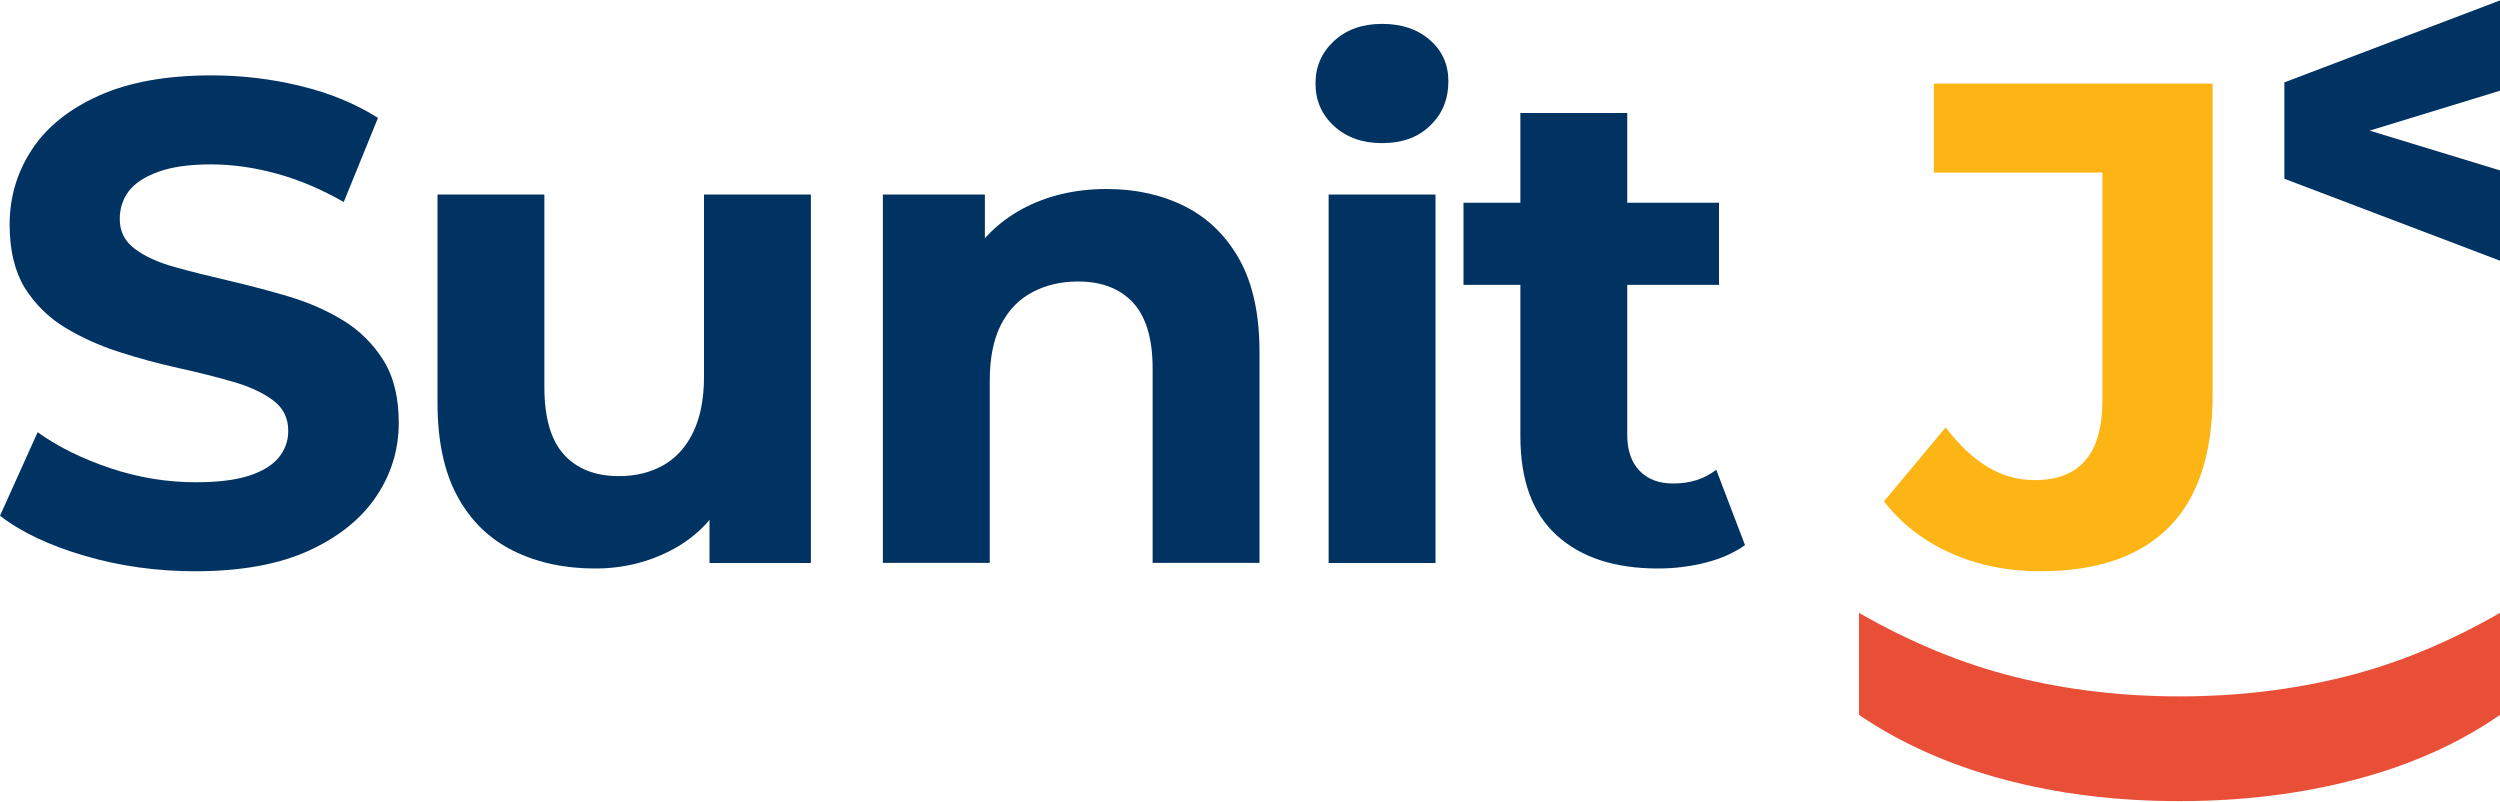
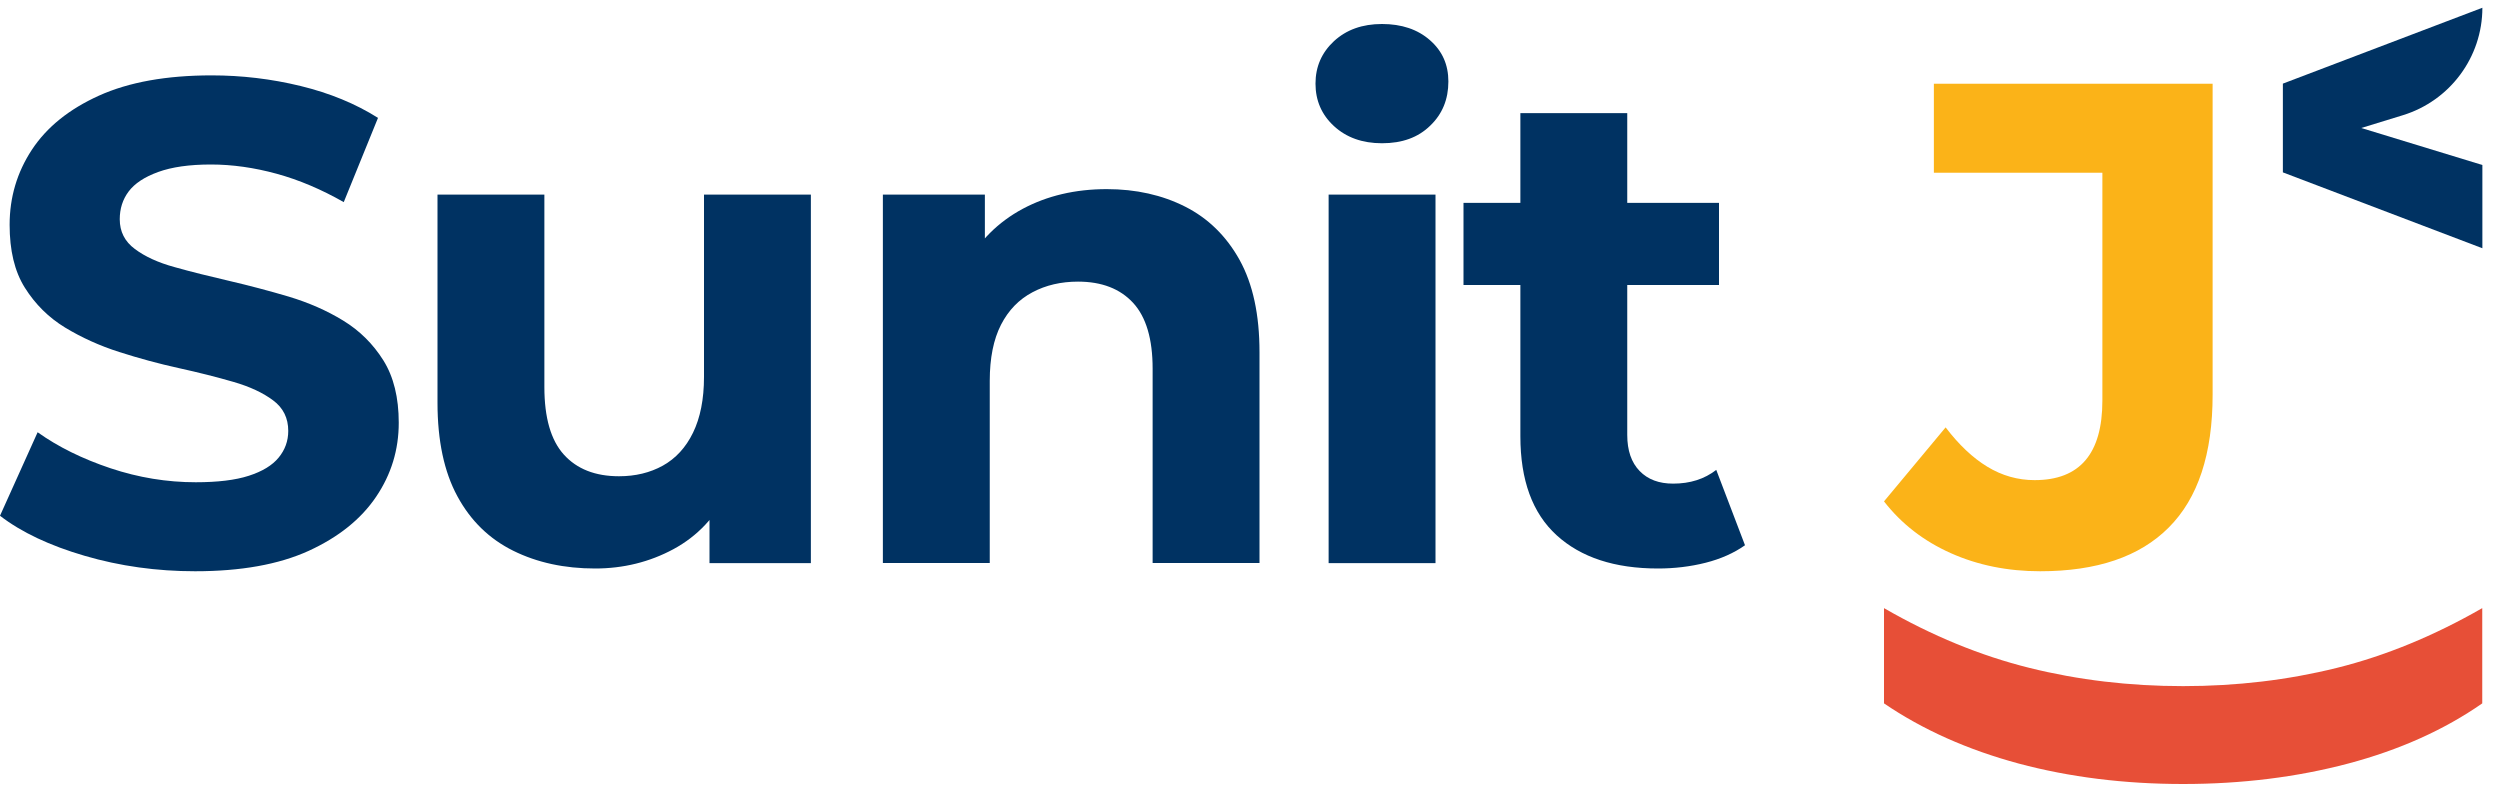
<svg xmlns="http://www.w3.org/2000/svg" version="1.1" id="Layer_1" x="0px" y="0px" viewBox="0 0 2000 640.9" style="enable-background:new 0 0 2000 640.9;" xml:space="preserve">
  <style type="text/css">
	.st0{fill:#003262;}
- 	.st1{fill:#FDB515;}
- 	.st2{fill:#E94F37;}
+ 	.st1{fill:#E74F37;}
+ 	.st2{fill:#FBB318;}
</style>
  <g>
+     <path class="st0" d="M1985.9,132l-96.9-29.6l33.2-10.2c37.8-11.6,63.7-46.5,63.7-86v0l-159.6,60.7v71l159.6,60.7V132z" />
    <g>
-       <path class="st0" d="M156.1,457c-30.7,0-60.1-4.1-88.2-12.3c-28.1-8.2-50.8-18.9-67.9-32.1l30.1-66.8    c16.4,11.7,35.9,21.3,58.3,28.8c22.5,7.5,45.2,11.2,68.2,11.2c17.5,0,31.7-1.7,42.5-5.2s18.7-8.3,23.8-14.5s7.7-13.3,7.7-21.4    c0-10.2-4-18.4-12.1-24.4c-8-6-18.6-11-31.8-14.8c-13.1-3.8-27.7-7.5-43.6-11s-31.8-7.8-47.7-12.9S65,269.9,51.8,261.9    c-13.1-8-23.8-18.6-32.1-31.8c-7.9-13.1-12-29.9-12-50.4c0-21.9,5.9-41.9,17.8-60c11.8-18,29.7-32.5,53.7-43.2    c23.9-10.8,54-16.2,90.1-16.2c24.1,0,47.8,2.8,71.2,8.5s44,14.2,61.9,25.5L275,161.6c-17.9-10.2-35.8-17.8-53.7-22.7    s-35.4-7.4-52.6-7.4s-31.2,2-42.2,6s-18.8,9.2-23.6,15.6c-4.8,6.4-7.1,13.8-7.1,22.2c0,9.9,4,17.8,12.1,23.8    c8,6,18.6,10.9,31.8,14.5c13.1,3.7,27.7,7.3,43.6,11s31.8,7.9,47.7,12.6c15.9,4.8,30.4,11.1,43.6,19.2c13.1,8,23.8,18.6,32.1,31.8    c8.2,13.1,12.3,29.8,12.3,49.9c0,21.6-6,41.3-18.1,59.2c-12.1,17.9-30,32.3-54,43.3C222.9,451.5,192.7,457,156.1,457z" />
-       <path class="st0" d="M476.1,454.8c-24.5,0-46.3-4.7-65.5-14.2s-34.1-24-44.7-43.6c-10.6-19.5-15.9-44.5-15.9-74.8V155.6h85.5v154    c0,24.5,5.2,42.5,15.6,54s25.1,17.3,44.1,17.3c13.1,0,24.8-2.8,35.1-8.5c10.2-5.7,18.3-14.4,24.1-26.3s8.8-26.8,8.8-44.7V155.6    h85.5v294.8h-81.1v-81.1l14.8,23.6c-9.9,20.5-24.4,35.9-43.6,46.3C519.7,449.6,498.7,454.8,476.1,454.8z" />
-       <path class="st0" d="M885.4,151.2c23.4,0,44.3,4.7,62.7,14s33,23.6,43.6,42.7c10.6,19.2,15.9,43.7,15.9,73.7v168.7h-85.5V294.8    c0-23.7-5.2-41.3-15.6-52.6c-10.4-11.3-25.1-17-44.1-17c-13.5,0-25.7,2.8-36.4,8.5c-10.8,5.7-19.2,14.3-25.2,26    c-6,11.7-9,26.7-9,44.9v145.7h-85.5V155.6h81.6v81.6l-15.3-24.7c10.6-19.7,25.8-34.9,45.5-45.5    C837.7,156.5,860.2,151.2,885.4,151.2z" />
-       <path class="st0" d="M1105.6,114.5c-15.7,0-28.5-4.6-38.4-13.7s-14.8-20.5-14.8-34s4.9-24.8,14.8-34c9.9-9.1,22.6-13.7,38.4-13.7    c15.7,0,28.5,4.3,38.3,12.9c9.9,8.6,14.8,19.6,14.8,33.1c0,14.2-4.8,26-14.5,35.3C1134.5,109.9,1121.7,114.5,1105.6,114.5z     M1062.9,450.4V155.6h85.5v294.8H1062.9L1062.9,450.4z" />
-       <path class="st0" d="M1170.8,227.9v-65.7h204.4v65.7H1170.8z M1326.4,454.8c-34.7,0-61.7-8.9-81.1-26.6s-29-44.1-29-79.2V90.4    h85.5v257.5c0,12.4,3.3,22,9.9,28.8s15.5,10.1,26.8,10.1c13.5,0,25-3.6,34.5-11l23,60.3c-8.8,6.2-19.3,10.9-31.5,14    C1352.2,453.2,1339.5,454.8,1326.4,454.8z" />
-       <path class="st1" d="M1632.1,457c-25.9,0-49.8-4.8-71.5-14.5s-39.5-23.5-53.4-41.4l49.3-59.2c10.6,13.9,21.7,24.4,33.4,31.5    c11.7,7.1,24.3,10.7,37.8,10.7c36.2,0,54.2-21.2,54.2-63.6V138.1h-134.8V66.9h223v248.7c0,47.5-11.7,82.9-35.1,106.3    C1711.7,445.3,1677.4,457,1632.1,457z" />
+       <g>
+         <g>
+           <path class="st0" d="M156.1,457c-30.7,0-60.1-4.1-88.2-12.3c-28.1-8.2-50.8-18.9-67.9-32.1l30.1-66.8      c16.4,11.7,35.9,21.3,58.3,28.8c22.5,7.5,45.2,11.2,68.2,11.2c17.5,0,31.7-1.7,42.5-5.2c10.8-3.5,18.7-8.3,23.8-14.5      c5.1-6.2,7.7-13.3,7.7-21.4c0-10.2-4-18.4-12.1-24.4c-8-6-18.6-11-31.8-14.8c-13.1-3.8-27.7-7.5-43.6-11      c-15.9-3.5-31.8-7.8-47.7-12.9C79.7,276.6,65.2,270,52,262c-13.1-8-23.8-18.6-32.1-31.8S7.7,200.3,7.7,179.8      c0-21.9,5.9-41.9,17.8-60c11.9-18.1,29.8-32.5,53.7-43.3c23.9-10.8,54-16.2,90.1-16.2c24.1,0,47.8,2.8,71.2,8.5      c23.4,5.7,44,14.2,61.9,25.5L275,161.7c-17.9-10.2-35.8-17.8-53.7-22.7c-17.9-4.9-35.4-7.4-52.6-7.4c-17.2,0-31.2,2-42.2,6      c-11,4-18.8,9.2-23.6,15.6c-4.8,6.4-7.1,13.8-7.1,22.2c0,9.9,4,17.8,12.1,23.8c8,6,18.6,10.9,31.8,14.5      c13.1,3.7,27.7,7.3,43.6,11c15.9,3.7,31.8,7.9,47.7,12.6c15.9,4.8,30.4,11.1,43.6,19.2c13.1,8,23.8,18.6,32.1,31.8      c8.2,13.1,12.3,29.8,12.3,49.9c0,21.6-6,41.3-18.1,59.2c-12.1,17.9-30,32.3-54,43.3C222.9,451.6,192.7,457,156.1,457z" />
+           <path class="st0" d="M476.1,454.8c-24.5,0-46.3-4.7-65.5-14.2c-19.2-9.5-34.1-24-44.7-43.6c-10.6-19.5-15.9-44.5-15.9-74.8      V155.7h85.5v154c0,24.5,5.2,42.5,15.6,54c10.4,11.5,25.1,17.3,44.1,17.3c13.1,0,24.8-2.8,35.1-8.5c10.2-5.7,18.3-14.4,24.1-26.3      c5.8-11.9,8.8-26.8,8.8-44.7V155.7h85.5v294.8h-81.1v-81.1l14.8,23.6c-9.9,20.5-24.4,35.9-43.6,46.3      C519.7,449.6,498.7,454.8,476.1,454.8z" />
+           <path class="st0" d="M885.4,151.3c23.4,0,44.3,4.7,62.7,14c18.4,9.3,33,23.6,43.6,42.7c10.6,19.2,15.9,43.7,15.9,73.7v168.7      h-85.5V294.9c0-23.7-5.2-41.3-15.6-52.6c-10.4-11.3-25.1-17-44.1-17c-13.5,0-25.7,2.8-36.4,8.5c-10.8,5.7-19.2,14.3-25.2,26      c-6,11.7-9,26.7-9,44.9v145.7h-85.5V155.7h81.6v81.6l-15.3-24.7c10.6-19.7,25.8-34.9,45.5-45.5      C837.7,156.6,860.2,151.3,885.4,151.3z" />
+           <path class="st0" d="M1105.6,114.6c-15.7,0-28.5-4.6-38.4-13.7c-9.9-9.1-14.8-20.5-14.8-34c0-13.5,4.9-24.8,14.8-34      c9.9-9.1,22.6-13.7,38.4-13.7c15.7,0,28.5,4.3,38.3,12.9c9.9,8.6,14.8,19.6,14.8,33.1c0,14.2-4.8,26-14.5,35.3      C1134.5,110,1121.7,114.6,1105.6,114.6z M1062.9,450.5V155.7h85.5v294.8H1062.9z" />
+           <path class="st0" d="M1170.8,228v-65.7h204.4V228H1170.8z M1326.4,454.8c-34.7,0-61.7-8.9-81.1-26.6c-19.4-17.7-29-44.1-29-79.2      V90.5h85.5V348c0,12.4,3.3,22,9.9,28.8c6.6,6.8,15.5,10.1,26.8,10.1c13.5,0,25-3.6,34.5-11l23,60.3c-8.8,6.2-19.3,10.9-31.5,14      C1352.2,453.3,1339.5,454.8,1326.4,454.8z" />
+         </g>
+         <g>
+           <path class="st1" d="M1507.2,562.7v-76.2c38.5,22.2,77.3,38.1,116.3,47.8c39,9.7,80,14.6,123,14.6s84-4.9,123-14.6      c39-9.7,77.8-25.7,116.3-47.8v76.2c-30.3,21.1-66.1,37.2-107.1,48.1c-41.1,10.9-85.2,16.4-132.2,16.4c-47.1,0-91-5.5-131.7-16.4      C1574.1,599.8,1538.2,583.8,1507.2,562.7z" />
+         </g>
+       </g>
+       <path class="st2" d="M1632.1,457c-25.9,0-49.8-4.8-71.5-14.5c-21.7-9.7-39.5-23.5-53.4-41.4l49.3-59.2    c10.6,13.9,21.7,24.4,33.4,31.5c11.7,7.1,24.3,10.7,37.8,10.7c36.2,0,54.2-21.2,54.2-63.6V138.2h-134.8V67h223v248.7    c0,47.5-11.7,82.9-35.1,106.3C1711.7,445.4,1677.4,457,1632.1,457z" />
    </g>
-     <g>
-       <path class="st2" d="M1487.2,571.9v-81.6c41.3,23.7,82.8,40.8,124.6,51.2c41.8,10.4,85.7,15.6,131.8,15.6    c46,0,89.9-5.2,131.8-15.6c41.8-10.4,83.4-27.5,124.6-51.2v81.6c-32.5,22.6-70.8,39.8-114.8,51.5s-91.2,17.5-141.6,17.5    s-97.4-5.8-141.1-17.5C1558.9,611.7,1520.4,594.5,1487.2,571.9z" />
-     </g>
-     <polygon class="st0" points="2000.9,136.6 1895.7,104.5 2000.9,72.3 2000.9,0 1827.5,65.9 1827.5,143 2000.9,208.9  " />
  </g>
</svg>
